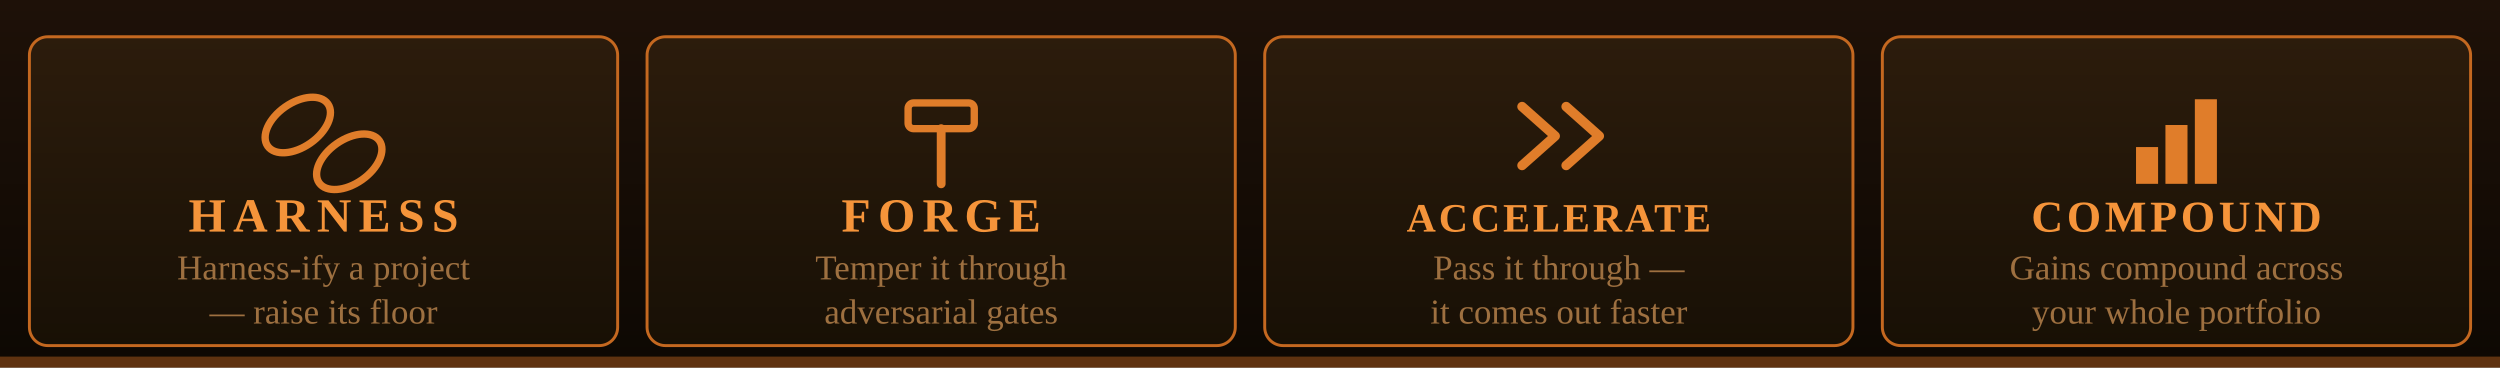
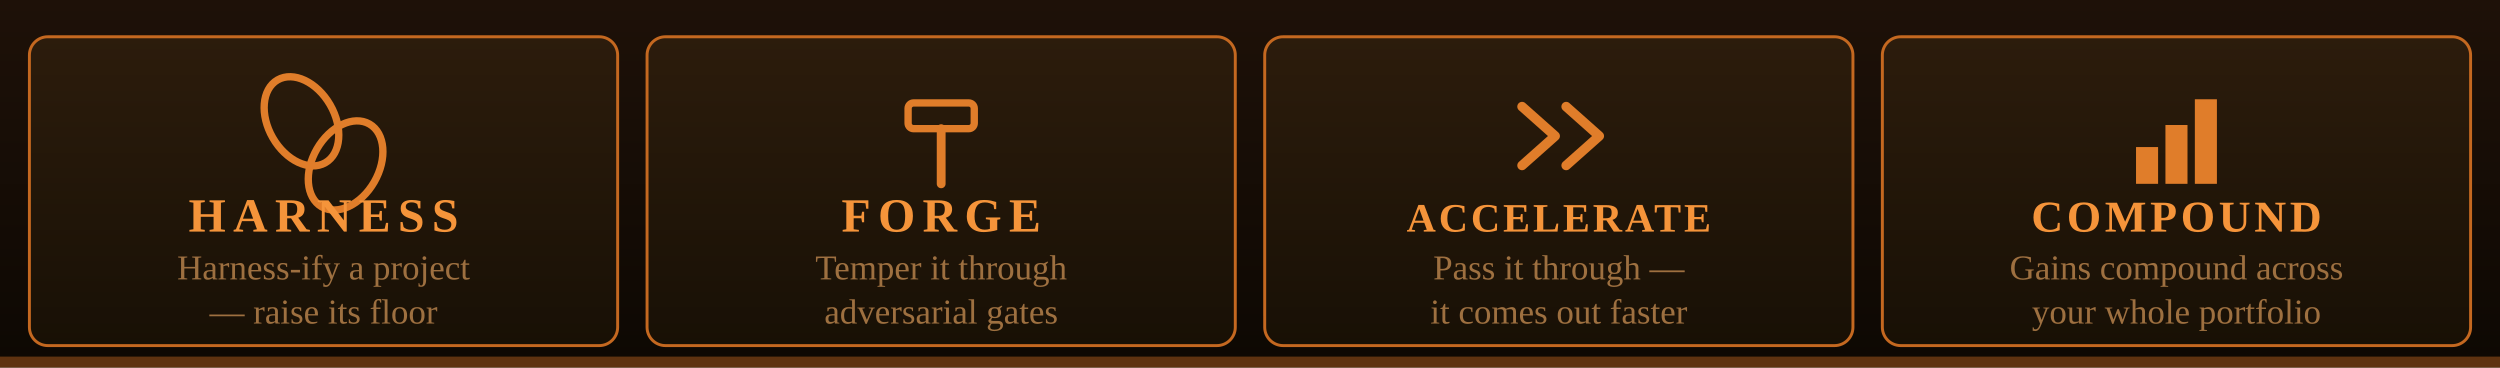
<svg xmlns="http://www.w3.org/2000/svg" viewBox="0 0 680 100" width="680">
  <defs>
    <linearGradient id="bg" x1="0" y1="0" x2="0" y2="1">
      <stop offset="0%" stop-color="#1e1108" />
      <stop offset="100%" stop-color="#0d0803" />
    </linearGradient>
    <linearGradient id="cd" x1="0" y1="0" x2="0" y2="1">
      <stop offset="0%" stop-color="#2c1c0c" />
      <stop offset="100%" stop-color="#181005" />
    </linearGradient>
    <filter id="glow">
      <feGaussianBlur stdDeviation="1.5" result="blur" />
      <feMerge>
        <feMergeNode in="blur" />
        <feMergeNode in="SourceGraphic" />
      </feMerge>
    </filter>
  </defs>
  <rect width="680" height="100" fill="url(#bg)" />
  <rect x="8" y="10" width="160" height="84" rx="5" fill="url(#cd)" stroke="#c46820" stroke-width="0.8" />
-   <ellipse cx="81" cy="34" rx="10" ry="6" fill="none" stroke="#e07d2a" stroke-width="2" transform="rotate(-35 81 34)" />
-   <ellipse cx="95" cy="44" rx="10" ry="6" fill="none" stroke="#e07d2a" stroke-width="2" transform="rotate(-35 95 44)" />
+   <ellipse cx="82" cy="33" rx="9" ry="13" fill="none" stroke="#e07d2a" stroke-width="2" transform="rotate(-30 82 33)" />
+   <ellipse cx="94" cy="45" rx="9" ry="13" fill="none" stroke="#e07d2a" stroke-width="2" transform="rotate(30 94 45)" />
  <text x="88" y="63" text-anchor="middle" font-family="Georgia,'Times New Roman',serif" font-size="13" font-weight="bold" fill="#f5943a" letter-spacing="2">HARNESS</text>
  <text x="88" y="76" text-anchor="middle" font-family="Georgia,'Times New Roman',serif" font-size="9.5" fill="#9e7040">Harness-ify a project</text>
  <text x="88" y="88" text-anchor="middle" font-family="Georgia,'Times New Roman',serif" font-size="9.5" fill="#9e7040">— raise its floor</text>
  <rect x="176" y="10" width="160" height="84" rx="5" fill="url(#cd)" stroke="#c46820" stroke-width="0.8" />
  <rect x="247" y="28" width="18" height="7" rx="1.5" fill="none" stroke="#e07d2a" stroke-width="2" />
  <line x1="256" y1="35" x2="256" y2="50" stroke="#e07d2a" stroke-width="2.4" stroke-linecap="round" />
  <text x="256" y="63" text-anchor="middle" font-family="Georgia,'Times New Roman',serif" font-size="13" font-weight="bold" fill="#f5943a" letter-spacing="2">FORGE</text>
  <text x="256" y="76" text-anchor="middle" font-family="Georgia,'Times New Roman',serif" font-size="9.5" fill="#9e7040">Temper it through</text>
  <text x="256" y="88" text-anchor="middle" font-family="Georgia,'Times New Roman',serif" font-size="9.5" fill="#9e7040">adversarial gates</text>
  <rect x="344" y="10" width="160" height="84" rx="5" fill="url(#cd)" stroke="#c46820" stroke-width="0.8" />
  <path d="M414,29 l9,8 l-9,8 M426,29 l9,8 l-9,8" fill="none" stroke="#e07d2a" stroke-width="2.6" stroke-linecap="round" stroke-linejoin="round" />
  <text x="424" y="63" text-anchor="middle" font-family="Georgia,'Times New Roman',serif" font-size="11" font-weight="bold" fill="#f5943a" letter-spacing="0.8">ACCELERATE</text>
  <text x="424" y="76" text-anchor="middle" font-family="Georgia,'Times New Roman',serif" font-size="9.5" fill="#9e7040">Pass it through —</text>
  <text x="424" y="88" text-anchor="middle" font-family="Georgia,'Times New Roman',serif" font-size="9.5" fill="#9e7040">it comes out faster</text>
  <rect x="512" y="10" width="160" height="84" rx="5" fill="url(#cd)" stroke="#c46820" stroke-width="0.8" />
  <rect x="581" y="40" width="6" height="10" fill="#e07d2a" />
  <rect x="589" y="34" width="6" height="16" fill="#e07d2a" />
  <rect x="597" y="27" width="6" height="23" fill="#e07d2a" />
  <text x="592" y="63" text-anchor="middle" font-family="Georgia,'Times New Roman',serif" font-size="12" font-weight="bold" fill="#f5943a" letter-spacing="1">COMPOUND</text>
  <text x="592" y="76" text-anchor="middle" font-family="Georgia,'Times New Roman',serif" font-size="9.5" fill="#9e7040">Gains compound across</text>
  <text x="592" y="88" text-anchor="middle" font-family="Georgia,'Times New Roman',serif" font-size="9.5" fill="#9e7040">your whole portfolio</text>
  <line x1="176" y1="18" x2="176" y2="86" stroke="#c46820" stroke-width="0.5" stroke-opacity="0.35" />
  <line x1="344" y1="18" x2="344" y2="86" stroke="#c46820" stroke-width="0.5" stroke-opacity="0.35" />
  <line x1="512" y1="18" x2="512" y2="86" stroke="#c46820" stroke-width="0.5" stroke-opacity="0.35" />
  <rect y="97" width="680" height="3" fill="#c46820" fill-opacity="0.45" />
</svg>
